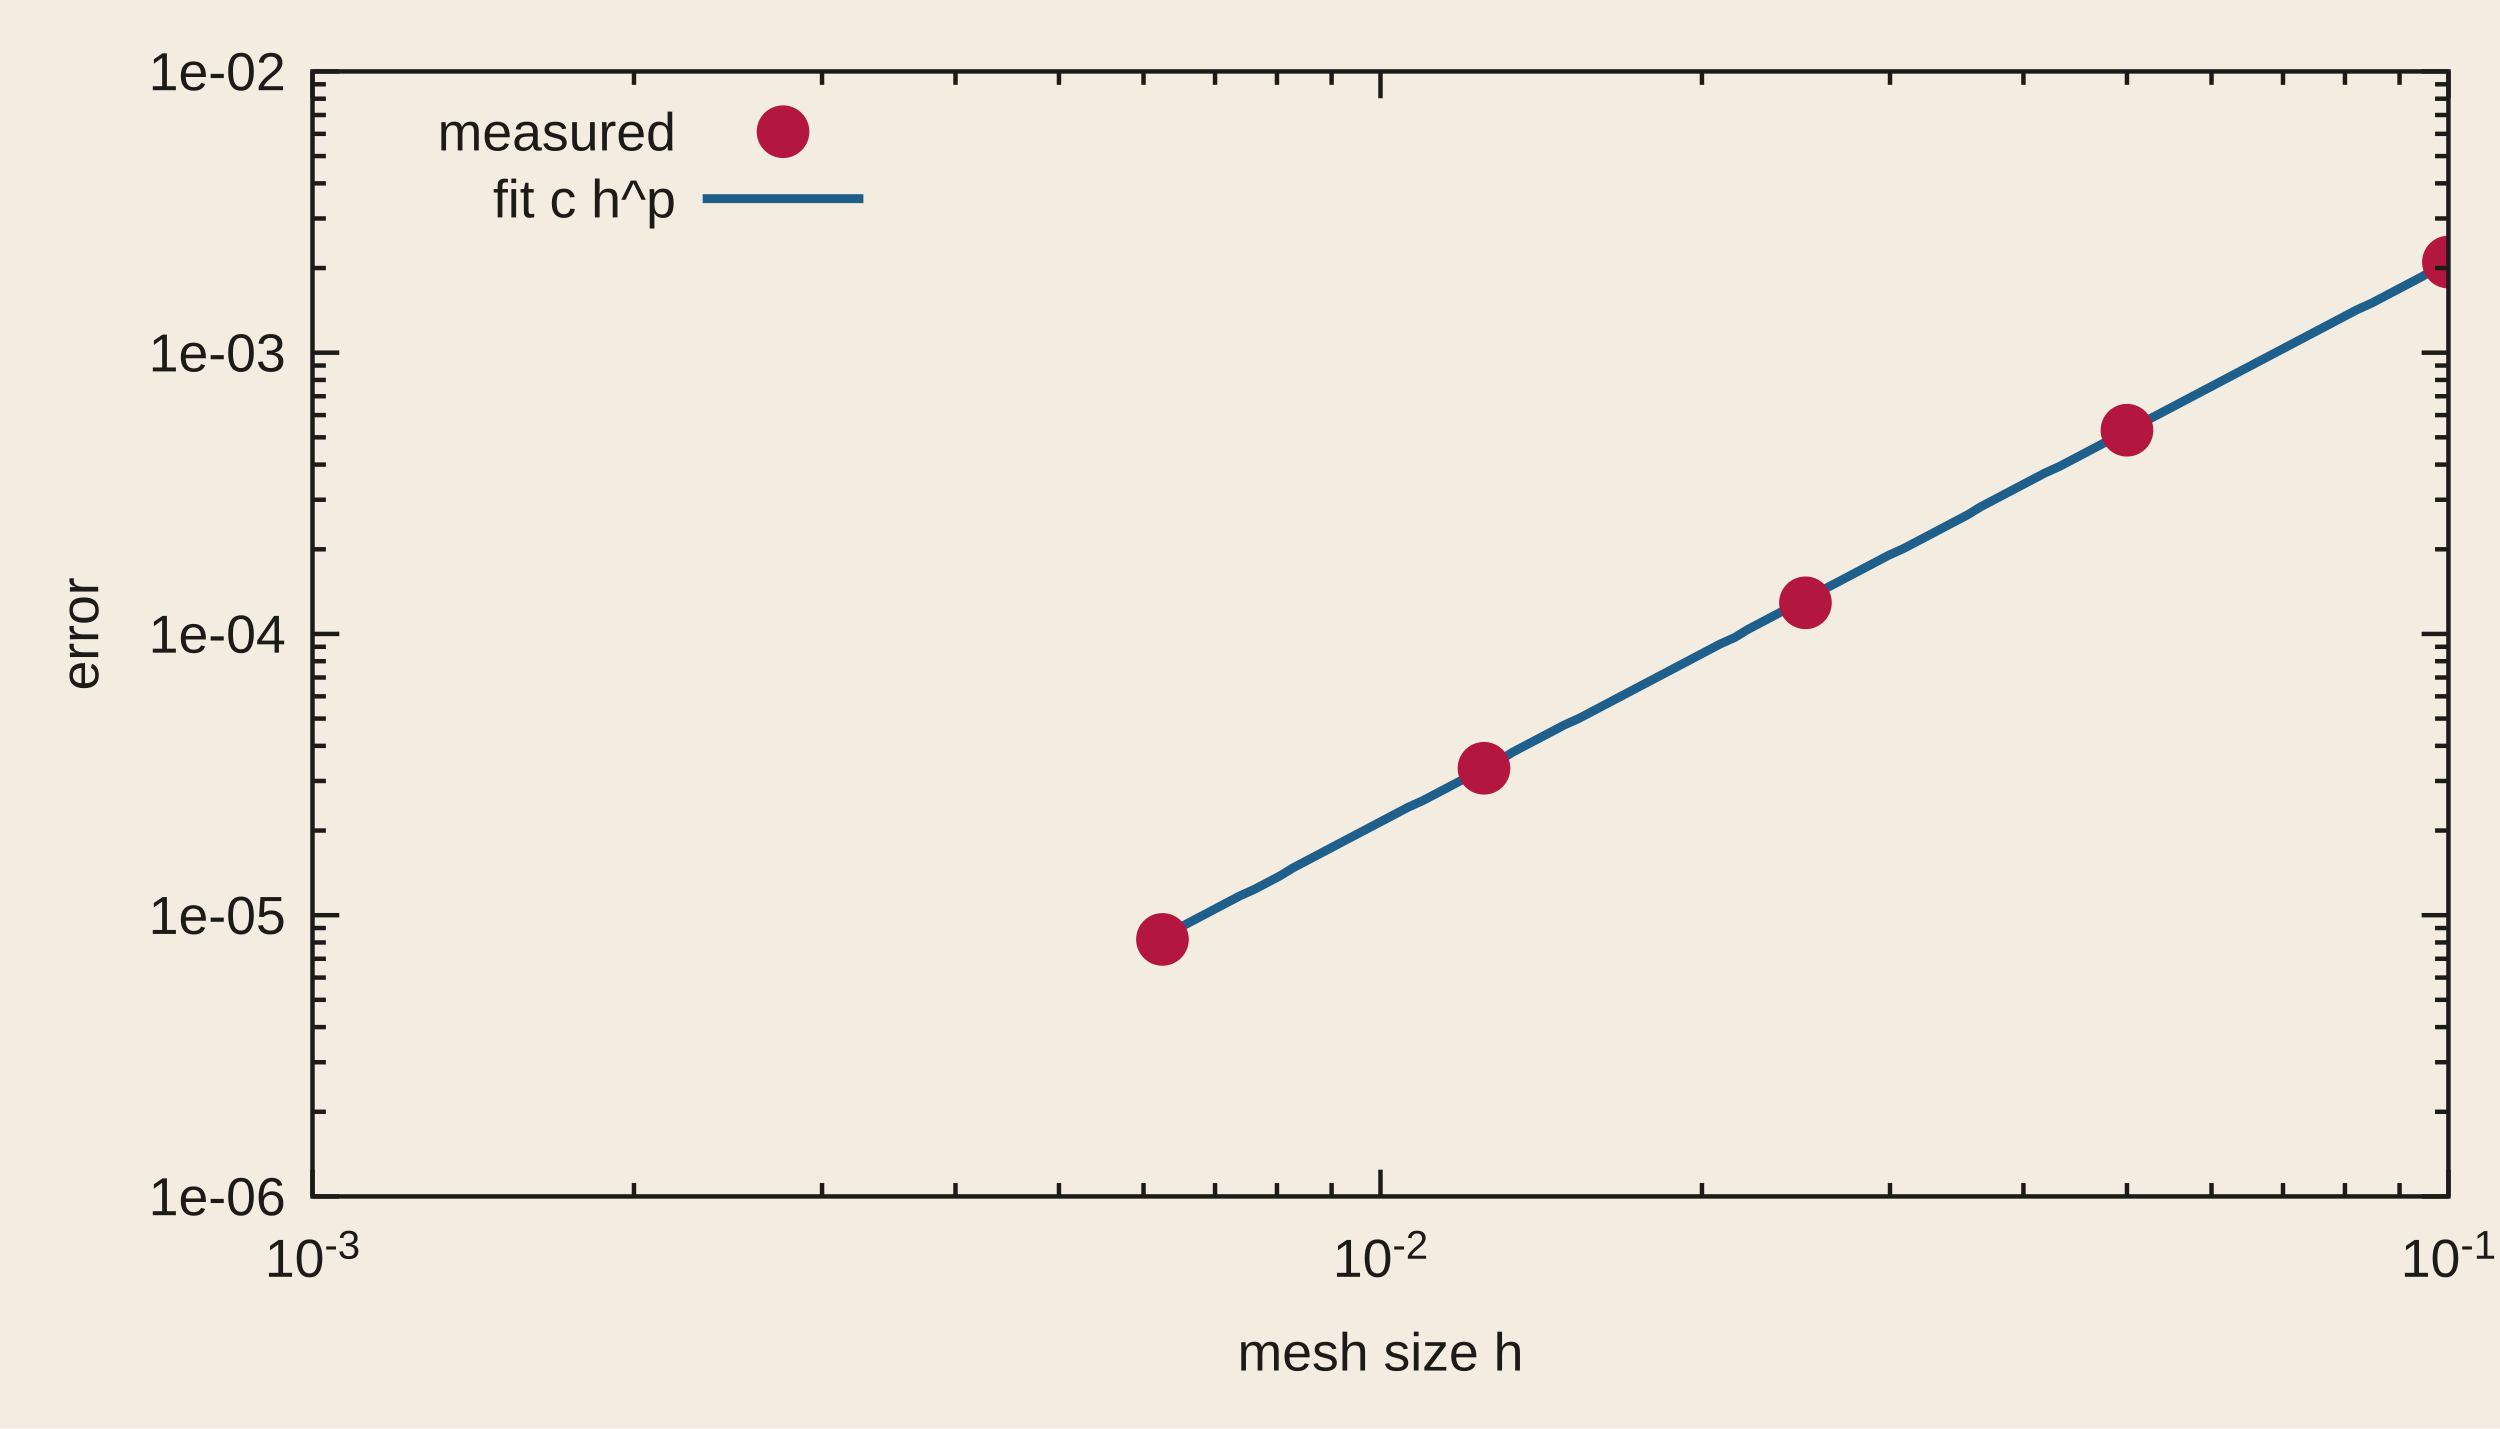
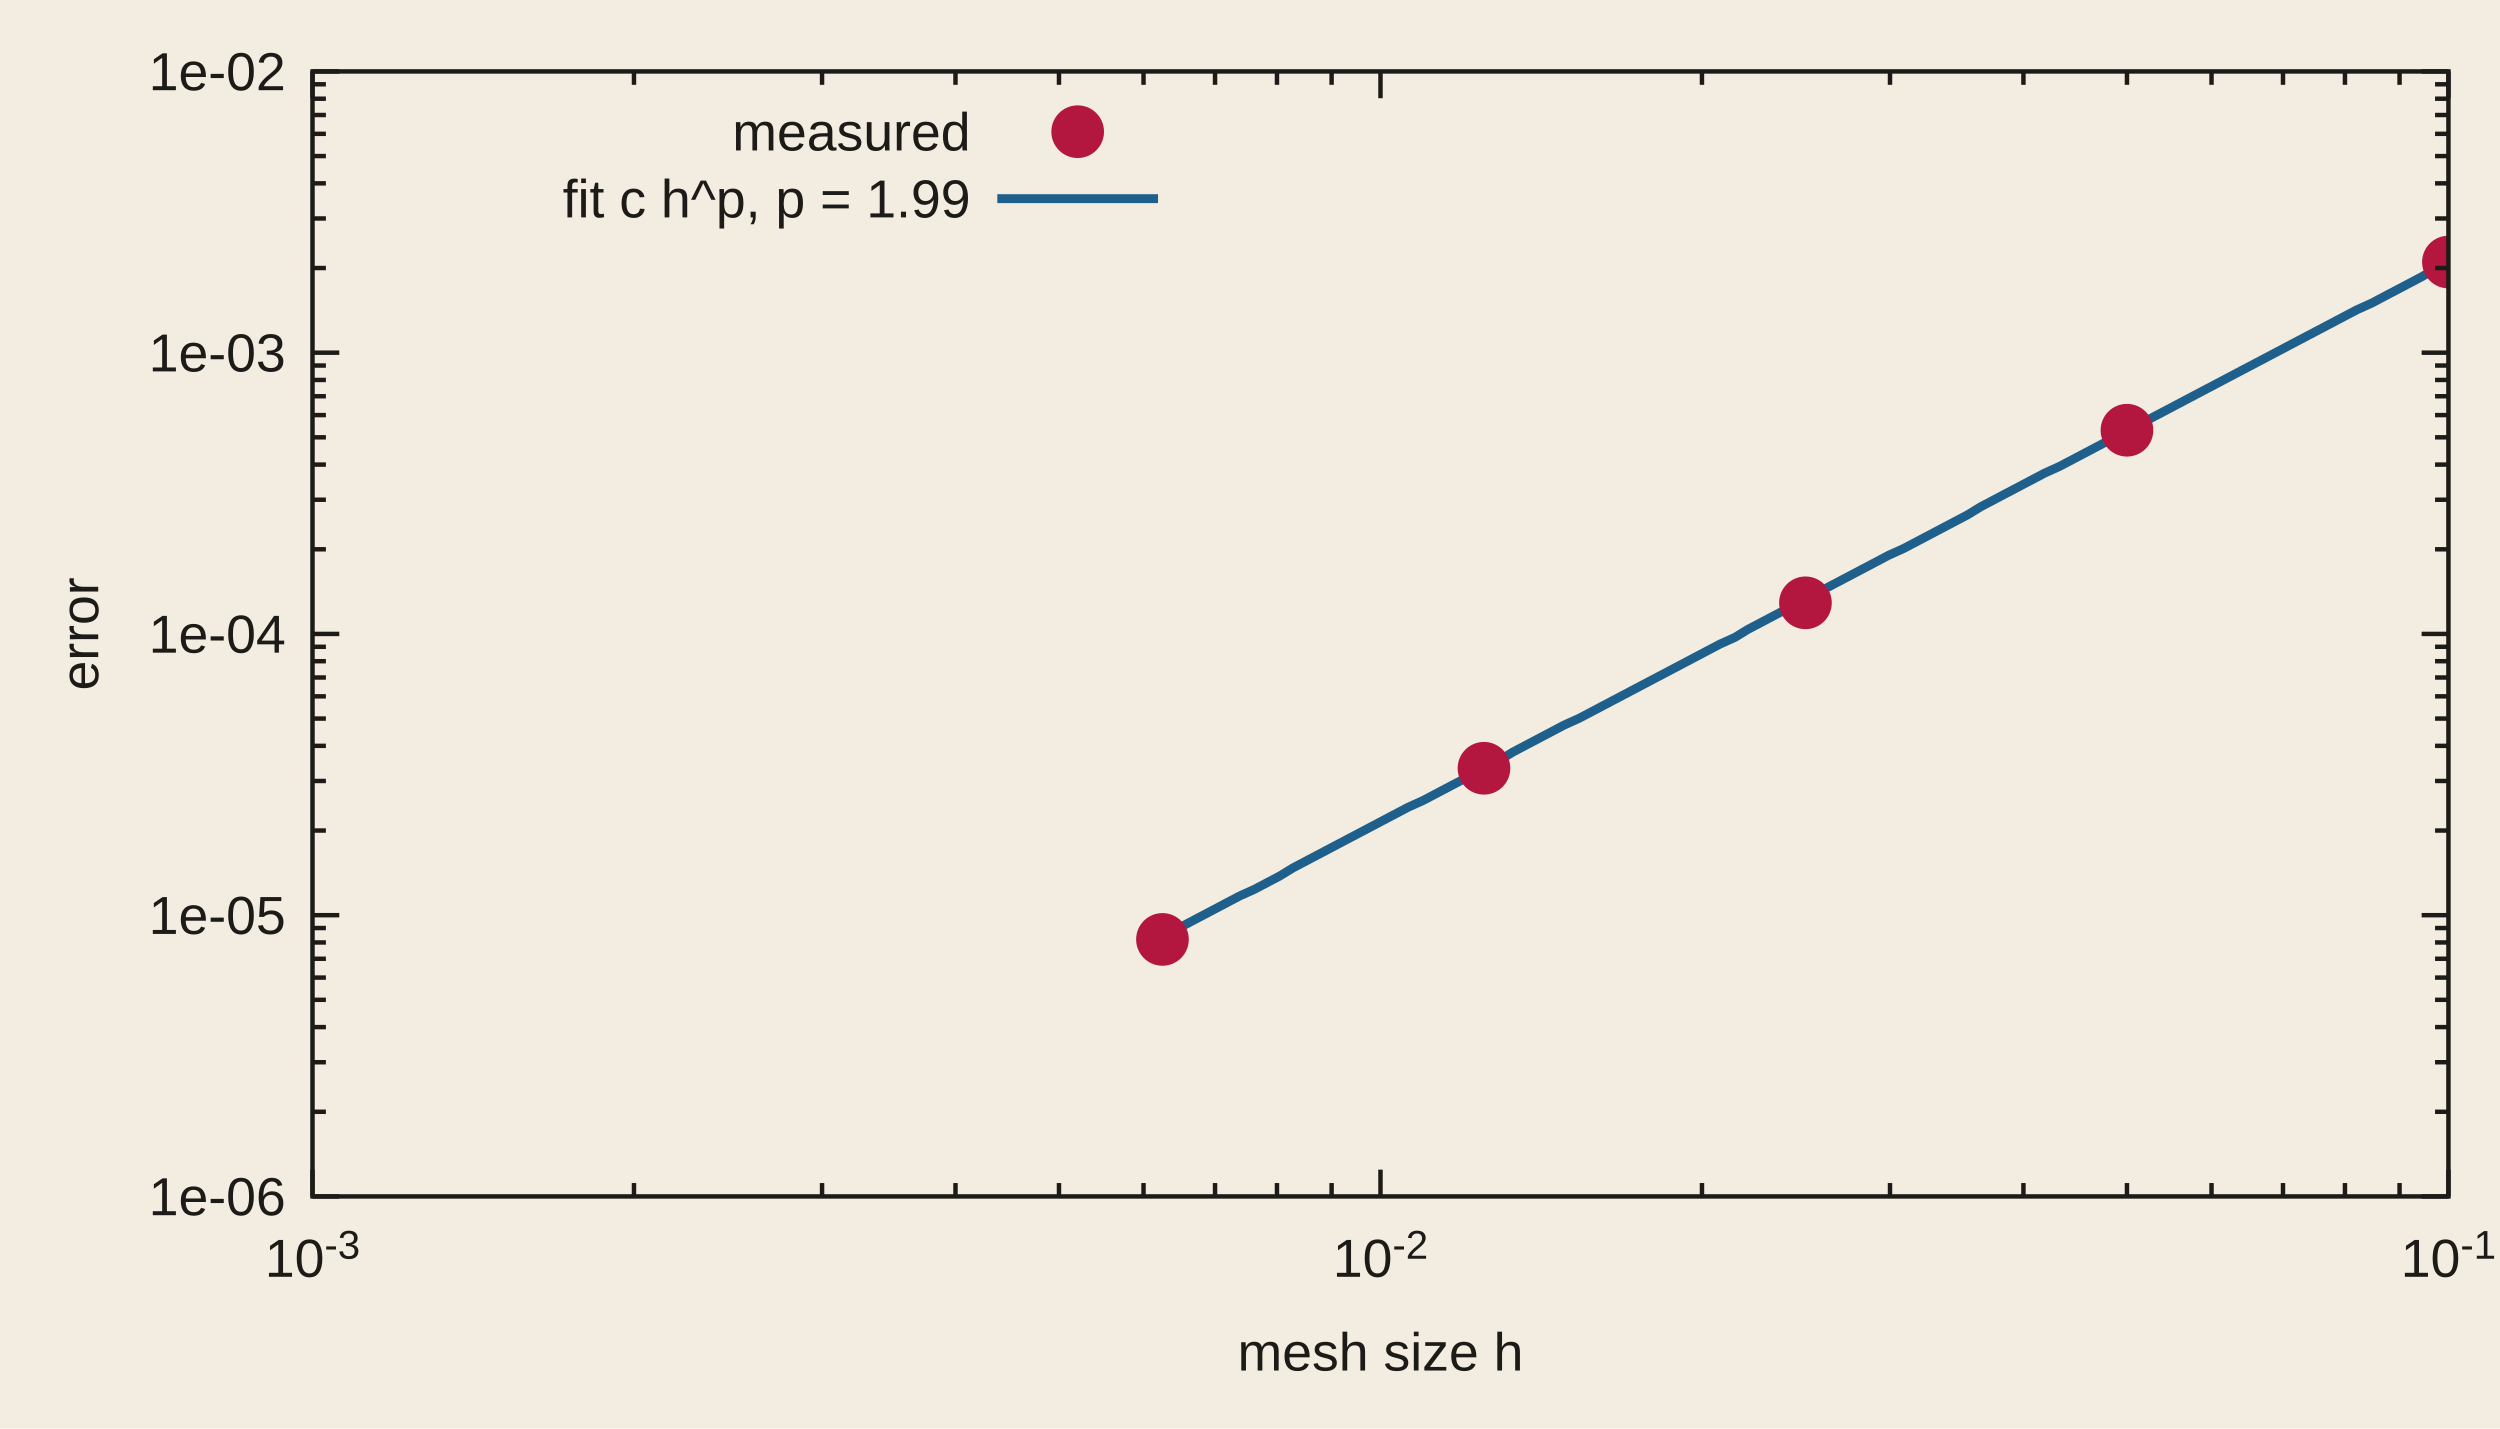
<svg xmlns="http://www.w3.org/2000/svg" width="560" height="320" viewBox="0 0 560 320" font-family="Arial,Helvetica,sans-serif" font-size="12" fill="#1d1b18" data-theme="washi" data-frame="#1d1b18" data-grid-color="#a69a85">
  <rect x="0" y="0" width="560" height="320" fill="#f3ede1" stroke="none" stroke-width="0" />
  <g class="fs-axes" data-area="70 548.45 16 268" data-x="1e-3 1e-1" data-y="1e-6 1e-2" data-log="1 1" data-grid="0" data-font-size="12" data-yformat="%.0e">
    <g class="fs-grid" display="none">
      <polyline fill="none" stroke="#a69a85" stroke-width="0.5" stroke-dasharray="2,3" points="70,268 70,16" />
      <polyline fill="none" stroke="#a69a85" stroke-width="0.5" stroke-dasharray="2,3" points="309.23,268 309.23,16" />
      <polyline fill="none" stroke="#a69a85" stroke-width="0.5" stroke-dasharray="2,3" points="548.45,268 548.45,16" />
      <polyline fill="none" stroke="#a69a85" stroke-width="0.5" stroke-dasharray="2,3" points="70,268 548.45,268" />
      <polyline fill="none" stroke="#a69a85" stroke-width="0.5" stroke-dasharray="2,3" points="70,205 548.45,205" />
      <polyline fill="none" stroke="#a69a85" stroke-width="0.5" stroke-dasharray="2,3" points="70,142 548.45,142" />
      <polyline fill="none" stroke="#a69a85" stroke-width="0.5" stroke-dasharray="2,3" points="70,79 548.45,79" />
      <polyline fill="none" stroke="#a69a85" stroke-width="0.5" stroke-dasharray="2,3" points="70,16 548.45,16" />
    </g>
    <svg class="fs-plot" x="70" y="16" width="478.45" height="252" viewBox="0 0 1 1" preserveAspectRatio="none" overflow="hidden">
      <g class="fs-series" data-series="1">
        <path class="fs-pts" data-pt="7" data-size="10.8" data-lw="1" data-color="#b3163f" fill="none" stroke="none" d="M1,0.169 M0.849,0.319 M0.699,0.472 M0.548,0.619 M0.398,0.772" />
      </g>
      <g class="fs-series" data-series="2">
        <polyline fill="none" stroke="#1f5f8b" stroke-width="2" stroke-linejoin="round" vector-effect="non-scaling-stroke" points="0.398,0.769 0.404,0.763 0.41,0.757 0.416,0.751 0.422,0.745 0.428,0.739 0.434,0.733 0.441,0.727 0.447,0.721 0.453,0.715 0.459,0.708 0.465,0.702 0.471,0.696 0.477,0.69 0.483,0.684 0.489,0.678 0.495,0.672 0.501,0.666 0.507,0.66 0.513,0.654 0.52,0.648 0.526,0.642 0.532,0.636 0.538,0.63 0.544,0.624 0.55,0.618 0.556,0.612 0.562,0.605 0.568,0.599 0.574,0.593 0.58,0.587 0.586,0.581 0.593,0.575 0.599,0.569 0.605,0.563 0.611,0.557 0.617,0.551 0.623,0.545 0.629,0.539 0.635,0.533 0.641,0.527 0.647,0.521 0.653,0.515 0.659,0.509 0.666,0.503 0.672,0.496 0.678,0.49 0.684,0.484 0.69,0.478 0.696,0.472 0.702,0.466 0.708,0.46 0.714,0.454 0.72,0.448 0.726,0.442 0.732,0.436 0.738,0.43 0.745,0.424 0.751,0.418 0.757,0.412 0.763,0.406 0.769,0.4 0.775,0.394 0.781,0.387 0.787,0.381 0.793,0.375 0.799,0.369 0.805,0.363 0.811,0.357 0.818,0.351 0.824,0.345 0.83,0.339 0.836,0.333 0.842,0.327 0.848,0.321 0.854,0.315 0.86,0.309 0.866,0.303 0.872,0.297 0.878,0.291 0.884,0.285 0.891,0.278 0.897,0.272 0.903,0.266 0.909,0.26 0.915,0.254 0.921,0.248 0.927,0.242 0.933,0.236 0.939,0.23 0.945,0.224 0.951,0.218 0.957,0.212 0.964,0.206 0.97,0.2 0.976,0.194 0.982,0.188 0.988,0.182 0.994,0.175 1,0.169" />
      </g>
    </svg>
    <svg class="fs-marks" x="70" y="16" width="478.45" height="252" viewBox="0 0 478.45 252" overflow="hidden">
      <path data-series="1" fill="#b3163f" stroke="#b3163f" stroke-width="1" d="M473.05,42.7A5.4,5.4 0 1 0 483.85,42.7A5.4,5.4 0 1 0 473.05,42.7ZM401.04,80.37A5.4,5.4 0 1 0 411.84,80.37A5.4,5.4 0 1 0 401.04,80.37ZM329.02,119.03A5.4,5.4 0 1 0 339.82,119.03A5.4,5.4 0 1 0 329.02,119.03ZM257.01,156.09A5.4,5.4 0 1 0 267.81,156.09A5.4,5.4 0 1 0 257.01,156.09ZM184.99,194.43A5.4,5.4 0 1 0 195.79,194.43A5.4,5.4 0 1 0 184.99,194.43Z" />
    </svg>
    <rect x="70" y="16" width="478.45" height="252" fill="none" stroke="#1d1b18" stroke-width="1" />
    <g class="fs-xticks">
      <polyline fill="none" stroke="#1d1b18" stroke-width="1" points="70,268 70,262" />
      <polyline fill="none" stroke="#1d1b18" stroke-width="1" points="70,16 70,22" />
      <text x="70" y="286" text-anchor="middle">10<tspan dy="-0.45em" font-size="0.75em">-3</tspan>
      </text>
      <polyline fill="none" stroke="#1d1b18" stroke-width="1" points="309.23,268 309.23,262" />
      <polyline fill="none" stroke="#1d1b18" stroke-width="1" points="309.23,16 309.23,22" />
      <text x="309.23" y="286" text-anchor="middle">10<tspan dy="-0.45em" font-size="0.75em">-2</tspan>
      </text>
      <polyline fill="none" stroke="#1d1b18" stroke-width="1" points="548.45,268 548.45,262" />
      <polyline fill="none" stroke="#1d1b18" stroke-width="1" points="548.45,16 548.45,22" />
      <text x="548.45" y="286" text-anchor="middle">10<tspan dy="-0.45em" font-size="0.75em">-1</tspan>
      </text>
      <polyline fill="none" stroke="#1d1b18" stroke-width="1" points="142.01,268 142.01,265" />
      <polyline fill="none" stroke="#1d1b18" stroke-width="1" points="142.01,16 142.01,19" />
      <polyline fill="none" stroke="#1d1b18" stroke-width="1" points="184.14,268 184.14,265" />
      <polyline fill="none" stroke="#1d1b18" stroke-width="1" points="184.14,16 184.14,19" />
      <polyline fill="none" stroke="#1d1b18" stroke-width="1" points="214.03,268 214.03,265" />
      <polyline fill="none" stroke="#1d1b18" stroke-width="1" points="214.03,16 214.03,19" />
      <polyline fill="none" stroke="#1d1b18" stroke-width="1" points="237.21,268 237.21,265" />
      <polyline fill="none" stroke="#1d1b18" stroke-width="1" points="237.21,16 237.21,19" />
      <polyline fill="none" stroke="#1d1b18" stroke-width="1" points="256.15,268 256.15,265" />
      <polyline fill="none" stroke="#1d1b18" stroke-width="1" points="256.15,16 256.15,19" />
      <polyline fill="none" stroke="#1d1b18" stroke-width="1" points="272.17,268 272.17,265" />
      <polyline fill="none" stroke="#1d1b18" stroke-width="1" points="272.17,16 272.17,19" />
      <polyline fill="none" stroke="#1d1b18" stroke-width="1" points="286.04,268 286.04,265" />
      <polyline fill="none" stroke="#1d1b18" stroke-width="1" points="286.04,16 286.04,19" />
      <polyline fill="none" stroke="#1d1b18" stroke-width="1" points="298.28,268 298.28,265" />
      <polyline fill="none" stroke="#1d1b18" stroke-width="1" points="298.28,16 298.28,19" />
      <polyline fill="none" stroke="#1d1b18" stroke-width="1" points="381.24,268 381.24,265" />
      <polyline fill="none" stroke="#1d1b18" stroke-width="1" points="381.24,16 381.24,19" />
      <polyline fill="none" stroke="#1d1b18" stroke-width="1" points="423.36,268 423.36,265" />
      <polyline fill="none" stroke="#1d1b18" stroke-width="1" points="423.36,16 423.36,19" />
      <polyline fill="none" stroke="#1d1b18" stroke-width="1" points="453.25,268 453.25,265" />
      <polyline fill="none" stroke="#1d1b18" stroke-width="1" points="453.25,16 453.25,19" />
      <polyline fill="none" stroke="#1d1b18" stroke-width="1" points="476.44,268 476.44,265" />
      <polyline fill="none" stroke="#1d1b18" stroke-width="1" points="476.44,16 476.44,19" />
      <polyline fill="none" stroke="#1d1b18" stroke-width="1" points="495.38,268 495.38,265" />
      <polyline fill="none" stroke="#1d1b18" stroke-width="1" points="495.38,16 495.38,19" />
      <polyline fill="none" stroke="#1d1b18" stroke-width="1" points="511.39,268 511.39,265" />
      <polyline fill="none" stroke="#1d1b18" stroke-width="1" points="511.39,16 511.39,19" />
      <polyline fill="none" stroke="#1d1b18" stroke-width="1" points="525.27,268 525.27,265" />
      <polyline fill="none" stroke="#1d1b18" stroke-width="1" points="525.27,16 525.27,19" />
      <polyline fill="none" stroke="#1d1b18" stroke-width="1" points="537.5,268 537.5,265" />
      <polyline fill="none" stroke="#1d1b18" stroke-width="1" points="537.5,16 537.5,19" />
    </g>
    <g class="fs-yticks">
      <polyline fill="none" stroke="#1d1b18" stroke-width="1" points="70,268 76,268" />
      <polyline fill="none" stroke="#1d1b18" stroke-width="1" points="548.45,268 542.45,268" />
      <text x="64" y="272.2" text-anchor="end">1e-06</text>
      <polyline fill="none" stroke="#1d1b18" stroke-width="1" points="70,205 76,205" />
      <polyline fill="none" stroke="#1d1b18" stroke-width="1" points="548.45,205 542.45,205" />
      <text x="64" y="209.2" text-anchor="end">1e-05</text>
      <polyline fill="none" stroke="#1d1b18" stroke-width="1" points="70,142 76,142" />
      <polyline fill="none" stroke="#1d1b18" stroke-width="1" points="548.45,142 542.45,142" />
      <text x="64" y="146.2" text-anchor="end">1e-04</text>
      <polyline fill="none" stroke="#1d1b18" stroke-width="1" points="70,79 76,79" />
      <polyline fill="none" stroke="#1d1b18" stroke-width="1" points="548.45,79 542.45,79" />
      <text x="64" y="83.2" text-anchor="end">1e-03</text>
      <polyline fill="none" stroke="#1d1b18" stroke-width="1" points="70,16 76,16" />
      <polyline fill="none" stroke="#1d1b18" stroke-width="1" points="548.45,16 542.45,16" />
      <text x="64" y="20.2" text-anchor="end">1e-02</text>
      <polyline fill="none" stroke="#1d1b18" stroke-width="1" points="70,249.04 73,249.04" />
      <polyline fill="none" stroke="#1d1b18" stroke-width="1" points="548.45,249.04 545.45,249.04" />
      <polyline fill="none" stroke="#1d1b18" stroke-width="1" points="70,237.94 73,237.94" />
      <polyline fill="none" stroke="#1d1b18" stroke-width="1" points="548.45,237.94 545.45,237.94" />
      <polyline fill="none" stroke="#1d1b18" stroke-width="1" points="70,230.07 73,230.07" />
      <polyline fill="none" stroke="#1d1b18" stroke-width="1" points="548.45,230.07 545.45,230.07" />
      <polyline fill="none" stroke="#1d1b18" stroke-width="1" points="70,223.96 73,223.96" />
      <polyline fill="none" stroke="#1d1b18" stroke-width="1" points="548.45,223.96 545.45,223.96" />
      <polyline fill="none" stroke="#1d1b18" stroke-width="1" points="70,218.98 73,218.98" />
      <polyline fill="none" stroke="#1d1b18" stroke-width="1" points="548.45,218.98 545.45,218.98" />
      <polyline fill="none" stroke="#1d1b18" stroke-width="1" points="70,214.76 73,214.76" />
      <polyline fill="none" stroke="#1d1b18" stroke-width="1" points="548.45,214.76 545.45,214.76" />
      <polyline fill="none" stroke="#1d1b18" stroke-width="1" points="70,211.11 73,211.11" />
      <polyline fill="none" stroke="#1d1b18" stroke-width="1" points="548.45,211.11 545.45,211.11" />
      <polyline fill="none" stroke="#1d1b18" stroke-width="1" points="70,207.88 73,207.88" />
      <polyline fill="none" stroke="#1d1b18" stroke-width="1" points="548.45,207.88 545.45,207.88" />
      <polyline fill="none" stroke="#1d1b18" stroke-width="1" points="70,186.04 73,186.04" />
      <polyline fill="none" stroke="#1d1b18" stroke-width="1" points="548.45,186.04 545.45,186.04" />
      <polyline fill="none" stroke="#1d1b18" stroke-width="1" points="70,174.94 73,174.94" />
      <polyline fill="none" stroke="#1d1b18" stroke-width="1" points="548.45,174.94 545.45,174.94" />
      <polyline fill="none" stroke="#1d1b18" stroke-width="1" points="70,167.07 73,167.07" />
      <polyline fill="none" stroke="#1d1b18" stroke-width="1" points="548.45,167.07 545.45,167.07" />
      <polyline fill="none" stroke="#1d1b18" stroke-width="1" points="70,160.96 73,160.96" />
      <polyline fill="none" stroke="#1d1b18" stroke-width="1" points="548.45,160.96 545.45,160.96" />
      <polyline fill="none" stroke="#1d1b18" stroke-width="1" points="70,155.98 73,155.98" />
      <polyline fill="none" stroke="#1d1b18" stroke-width="1" points="548.45,155.98 545.45,155.98" />
      <polyline fill="none" stroke="#1d1b18" stroke-width="1" points="70,151.76 73,151.76" />
      <polyline fill="none" stroke="#1d1b18" stroke-width="1" points="548.45,151.76 545.45,151.76" />
      <polyline fill="none" stroke="#1d1b18" stroke-width="1" points="70,148.11 73,148.11" />
      <polyline fill="none" stroke="#1d1b18" stroke-width="1" points="548.45,148.11 545.45,148.11" />
      <polyline fill="none" stroke="#1d1b18" stroke-width="1" points="70,144.88 73,144.88" />
      <polyline fill="none" stroke="#1d1b18" stroke-width="1" points="548.45,144.88 545.45,144.88" />
      <polyline fill="none" stroke="#1d1b18" stroke-width="1" points="70,123.04 73,123.04" />
      <polyline fill="none" stroke="#1d1b18" stroke-width="1" points="548.45,123.04 545.45,123.04" />
      <polyline fill="none" stroke="#1d1b18" stroke-width="1" points="70,111.94 73,111.94" />
      <polyline fill="none" stroke="#1d1b18" stroke-width="1" points="548.45,111.94 545.45,111.94" />
      <polyline fill="none" stroke="#1d1b18" stroke-width="1" points="70,104.07 73,104.07" />
      <polyline fill="none" stroke="#1d1b18" stroke-width="1" points="548.45,104.07 545.45,104.07" />
      <polyline fill="none" stroke="#1d1b18" stroke-width="1" points="70,97.96 73,97.96" />
      <polyline fill="none" stroke="#1d1b18" stroke-width="1" points="548.45,97.96 545.45,97.96" />
      <polyline fill="none" stroke="#1d1b18" stroke-width="1" points="70,92.98 73,92.98" />
      <polyline fill="none" stroke="#1d1b18" stroke-width="1" points="548.45,92.98 545.45,92.98" />
      <polyline fill="none" stroke="#1d1b18" stroke-width="1" points="70,88.76 73,88.76" />
      <polyline fill="none" stroke="#1d1b18" stroke-width="1" points="548.45,88.76 545.45,88.76" />
      <polyline fill="none" stroke="#1d1b18" stroke-width="1" points="70,85.11 73,85.11" />
      <polyline fill="none" stroke="#1d1b18" stroke-width="1" points="548.45,85.11 545.45,85.11" />
      <polyline fill="none" stroke="#1d1b18" stroke-width="1" points="70,81.88 73,81.88" />
      <polyline fill="none" stroke="#1d1b18" stroke-width="1" points="548.45,81.88 545.45,81.88" />
      <polyline fill="none" stroke="#1d1b18" stroke-width="1" points="70,60.04 73,60.04" />
      <polyline fill="none" stroke="#1d1b18" stroke-width="1" points="548.45,60.04 545.45,60.04" />
      <polyline fill="none" stroke="#1d1b18" stroke-width="1" points="70,48.94 73,48.94" />
      <polyline fill="none" stroke="#1d1b18" stroke-width="1" points="548.45,48.94 545.45,48.94" />
      <polyline fill="none" stroke="#1d1b18" stroke-width="1" points="70,41.07 73,41.07" />
      <polyline fill="none" stroke="#1d1b18" stroke-width="1" points="548.45,41.07 545.45,41.07" />
      <polyline fill="none" stroke="#1d1b18" stroke-width="1" points="70,34.96 73,34.96" />
      <polyline fill="none" stroke="#1d1b18" stroke-width="1" points="548.45,34.96 545.45,34.96" />
      <polyline fill="none" stroke="#1d1b18" stroke-width="1" points="70,29.98 73,29.98" />
      <polyline fill="none" stroke="#1d1b18" stroke-width="1" points="548.45,29.98 545.45,29.98" />
      <polyline fill="none" stroke="#1d1b18" stroke-width="1" points="70,25.76 73,25.76" />
      <polyline fill="none" stroke="#1d1b18" stroke-width="1" points="548.45,25.76 545.45,25.76" />
      <polyline fill="none" stroke="#1d1b18" stroke-width="1" points="70,22.11 73,22.11" />
      <polyline fill="none" stroke="#1d1b18" stroke-width="1" points="548.45,22.11 545.45,22.11" />
      <polyline fill="none" stroke="#1d1b18" stroke-width="1" points="70,18.88 73,18.88" />
      <polyline fill="none" stroke="#1d1b18" stroke-width="1" points="548.45,18.88 545.45,18.88" />
    </g>
    <text x="309.23" y="307" text-anchor="middle">mesh size h</text>
    <text x="22" y="142" text-anchor="middle" transform="rotate(-90 22 142)">error</text>
    <g class="fs-key-entry" data-series="1">
-       <path fill="#b3163f" stroke="#b3163f" stroke-width="1" d="M170,29.5A5.4,5.4 0 1 0 180.8,29.5A5.4,5.4 0 1 0 170,29.5Z" />
-       <text x="151.4" y="33.7" text-anchor="end">measured</text>
+       <path fill="#b3163f" stroke="#b3163f" stroke-width="1" d="M236,29.5A5.4,5.4 0 1 0 246.8,29.5A5.4,5.4 0 1 0 236,29.5Z" />
+       <text x="217.4" y="33.7" text-anchor="end">measured</text>
    </g>
    <g class="fs-key-entry" data-series="2">
-       <polyline fill="none" stroke="#1f5f8b" stroke-width="2" points="157.4,44.5 193.4,44.5" />
-       <text x="151.4" y="48.7" text-anchor="end">fit c h^p</text>
+       <polyline fill="none" stroke="#1f5f8b" stroke-width="2" points="223.4,44.5 259.4,44.5" />
+       <text x="217.4" y="48.7" text-anchor="end">fit c h^p, p = 1.99</text>
    </g>
  </g>
</svg>
